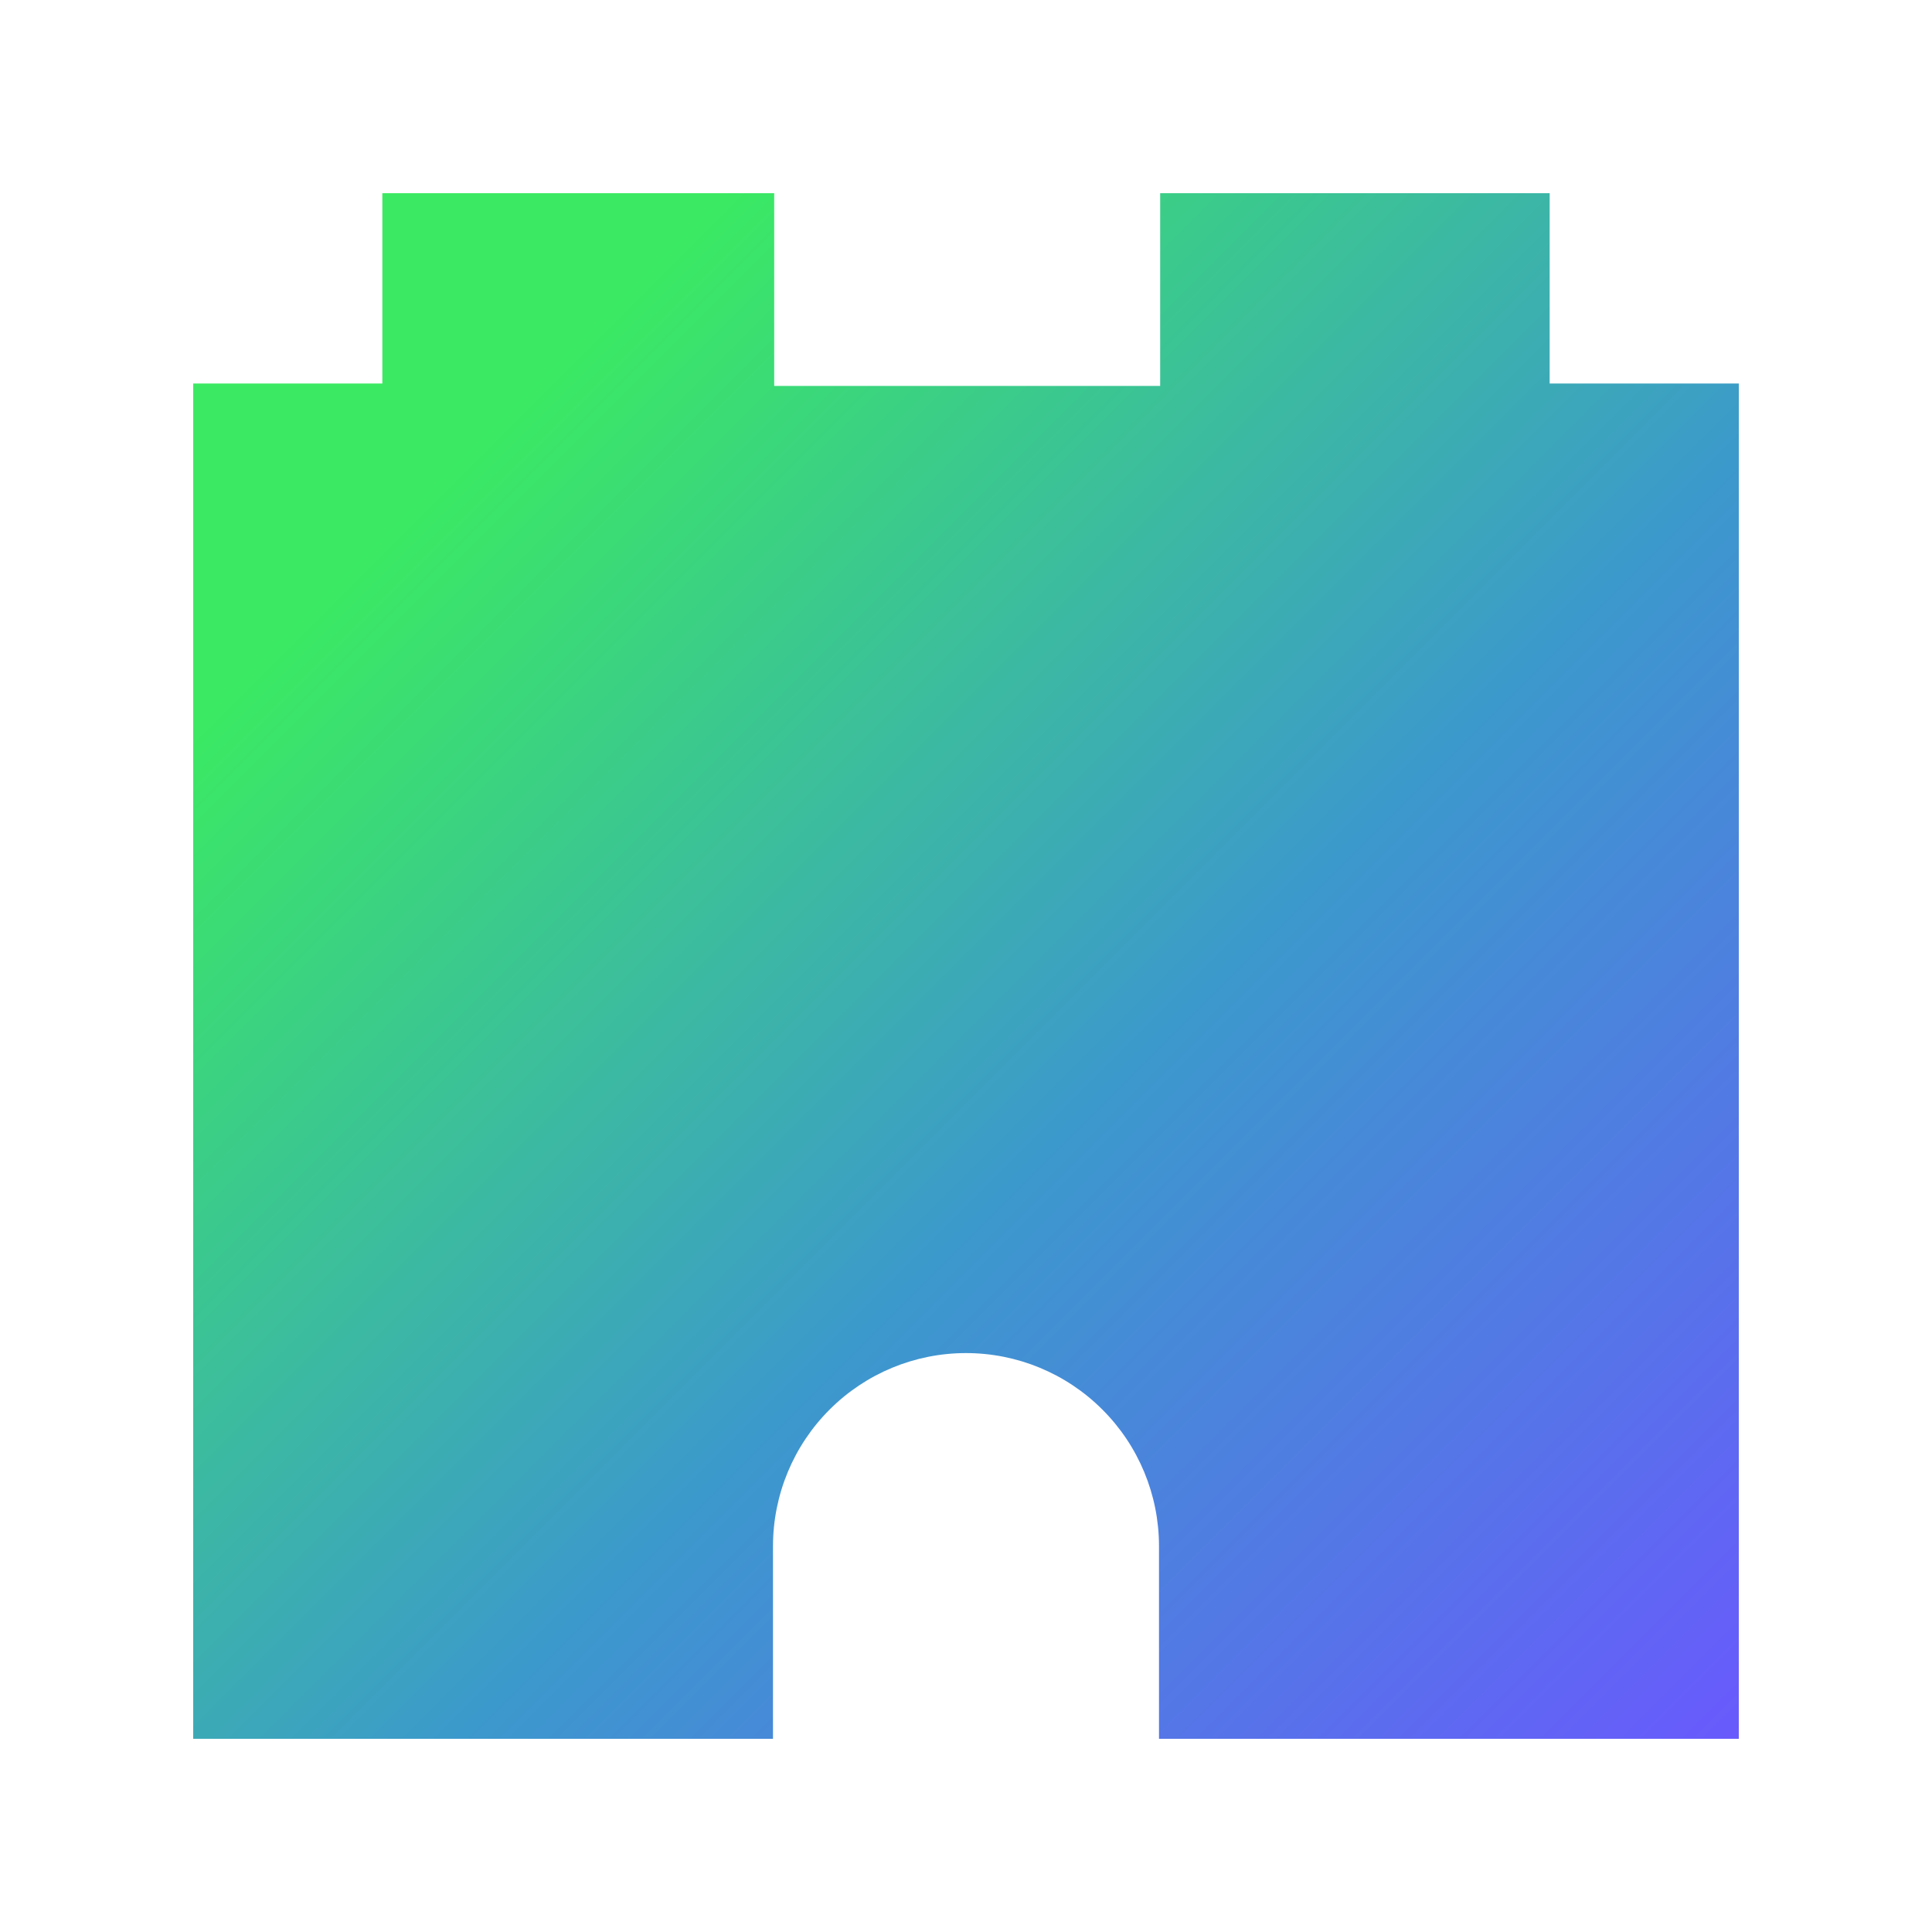
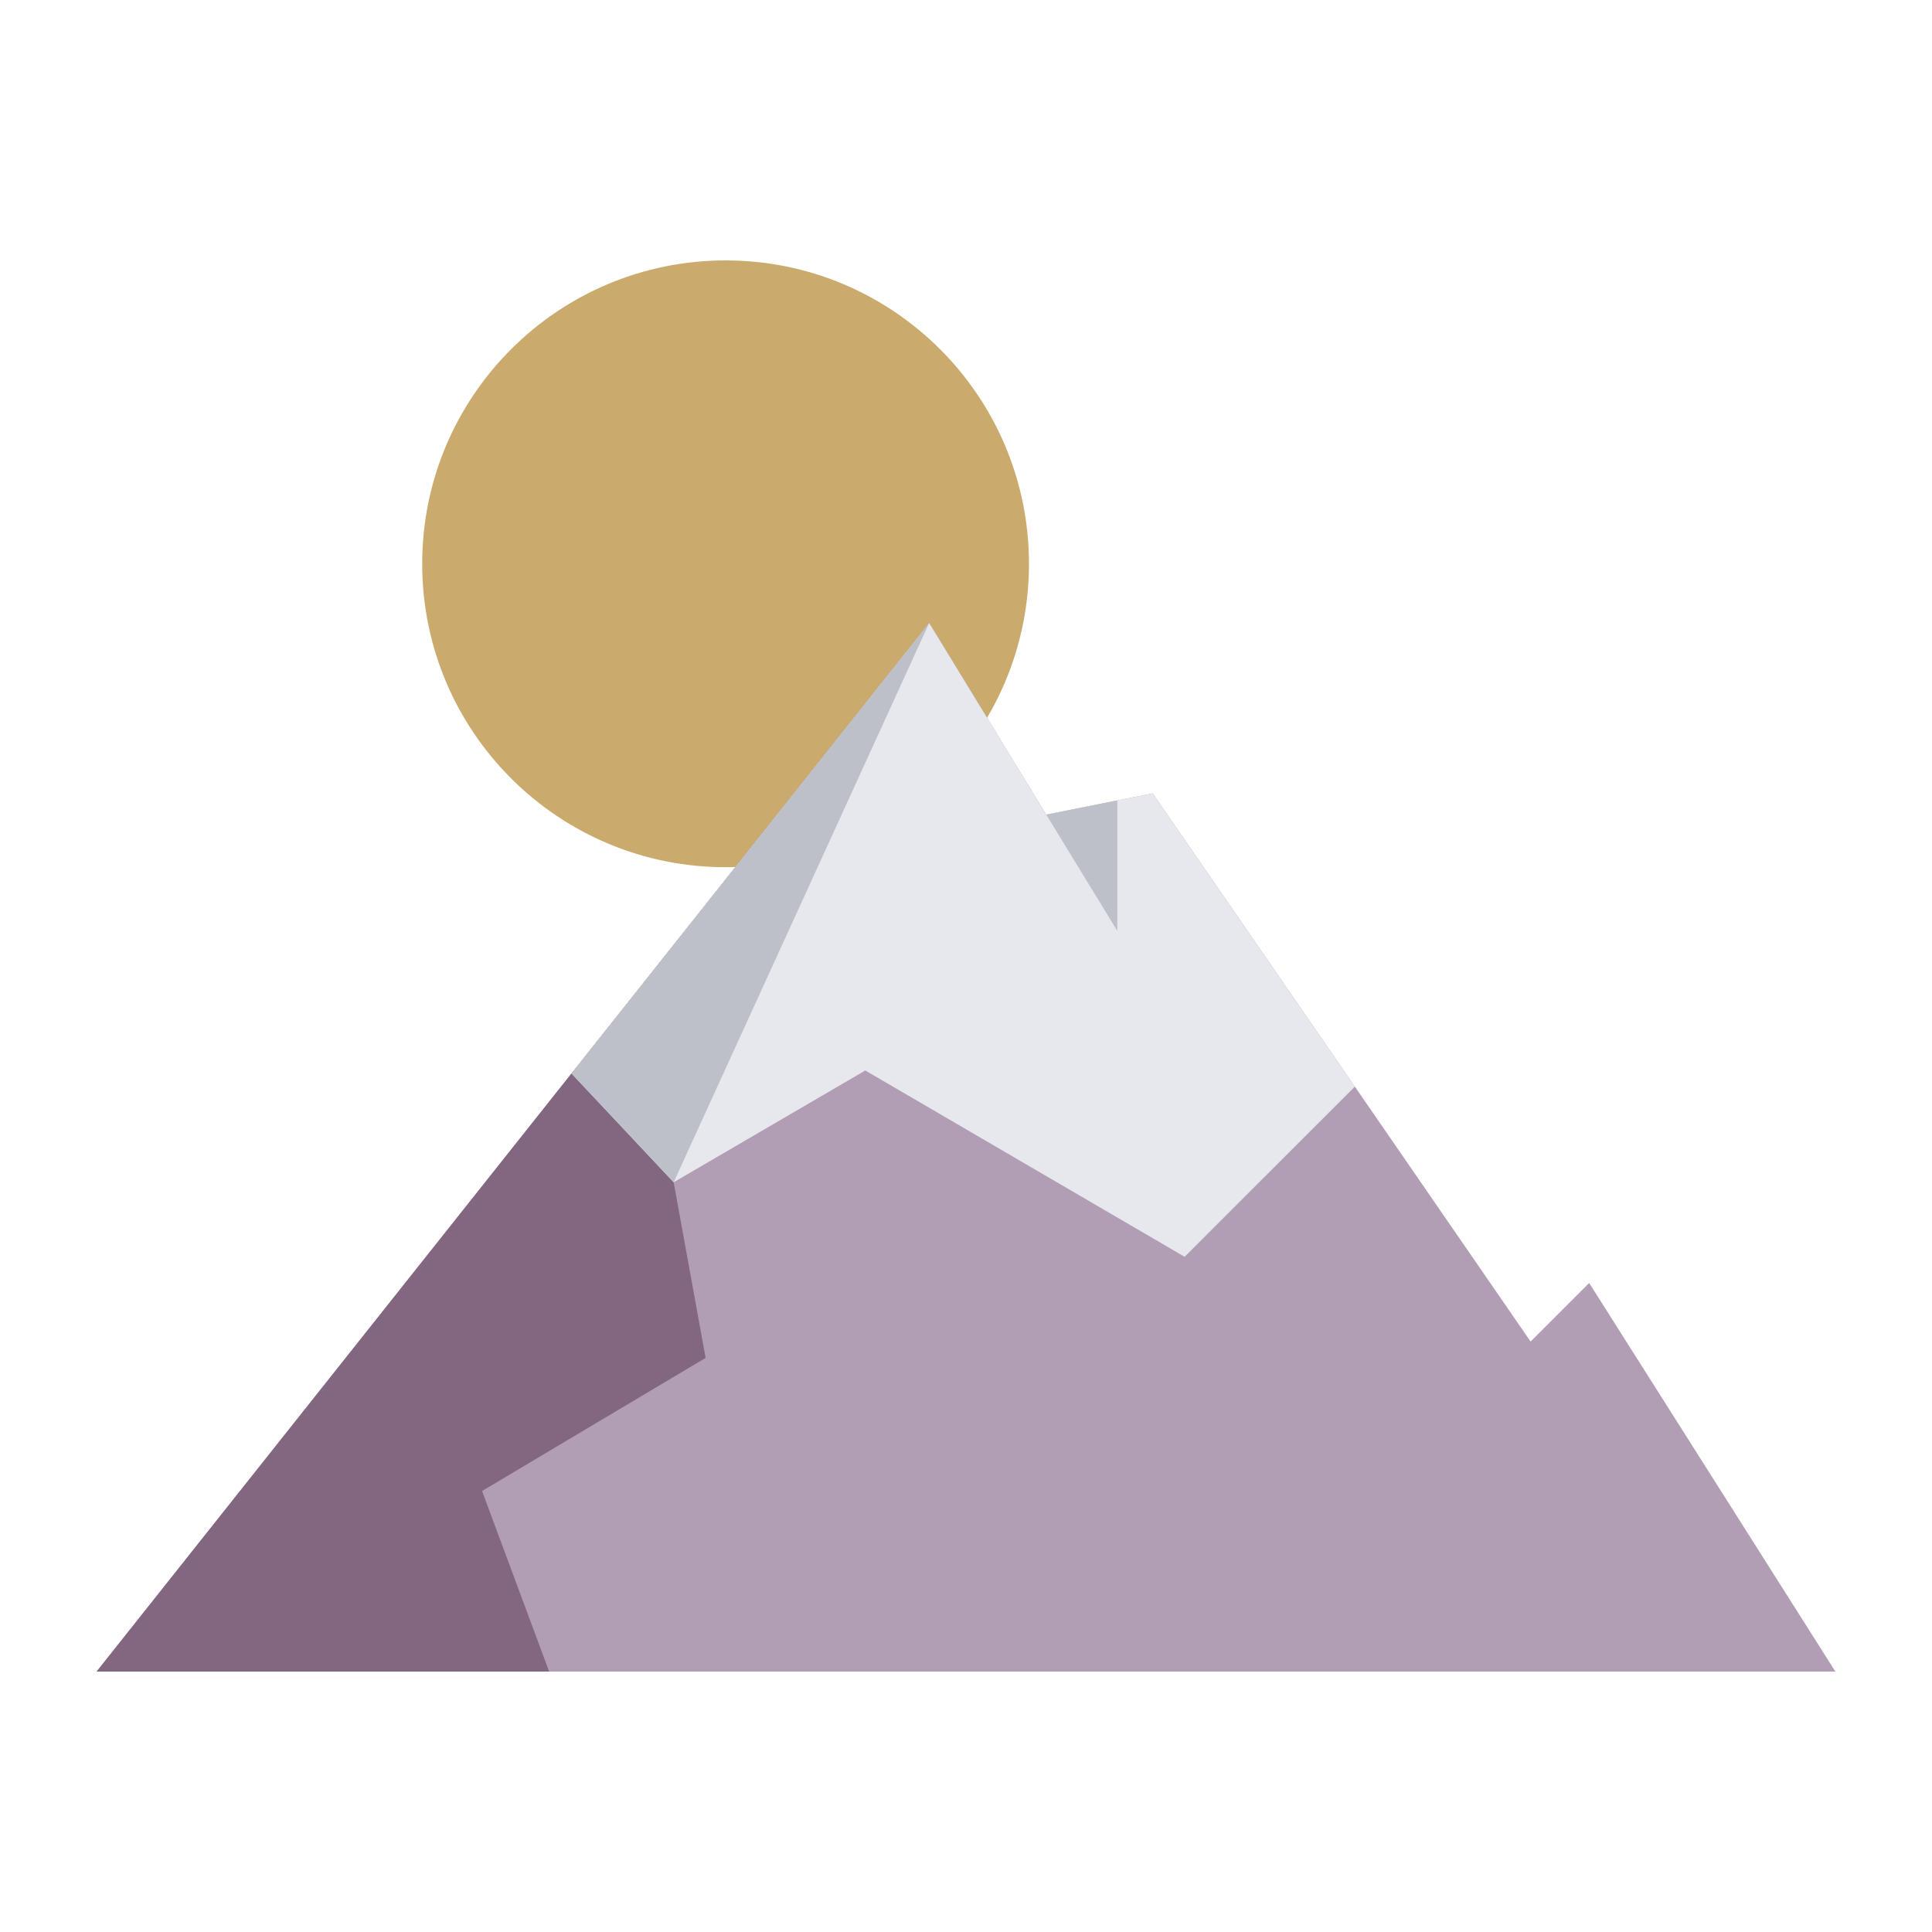
- <svg xmlns="http://www.w3.org/2000/svg" width="40" height="40" viewBox="0 0 40 40" fill="none">
-   <path d="M32.084 7.94V4H24.02V7.99H16.029V4H7.916V7.94H4V36H16.004V32.005C16.006 30.946 16.427 29.931 17.177 29.183C17.926 28.434 18.941 28.014 20 28.014C21.059 28.014 22.074 28.434 22.823 29.183C23.573 29.931 23.994 30.946 23.996 32.005V36H36V7.94H32.084Z" fill="url(#paint0_linear)" />
-   <defs>
-     <linearGradient id="paint0_linear" x1="2.942" y1="4.9" x2="37.777" y2="39.734" gradientUnits="userSpaceOnUse">
-       <stop offset="0.159" stop-color="#3BEA62" />
-       <stop offset="0.54" stop-color="#3C99CC" />
-       <stop offset="0.937" stop-color="#6B57FF" />
-     </linearGradient>
-   </defs>
+ <svg xmlns="http://www.w3.org/2000/svg" width="100%" height="100%" viewBox="0 0 40 40" version="1.1" xml:space="preserve">
+   <rect x="0" y="0" width="40" height="40" style="fill:none;" />
+   <g>
+     <g transform="matrix(0.0703125,0,0,0.0703125,2,-1.375)">
+       <g>
+         <g transform="matrix(1,0,0,1,0,48)">
+           <circle cx="185.209" cy="137.572" r="89.335" style="fill:rgb(202,171,109);" />
+         </g>
+         <g transform="matrix(1,0,0,1,0,48)">
+           <path d="M512,463.762L0,463.762L245.154,155.005L279.636,211.43L310.972,205.16L370.5,291.511L422.254,366.587L439.495,349.346L512,463.762Z" style="fill:rgb(177,157,180);fill-rule:nonzero;" />
+         </g>
+         <g transform="matrix(1,0,0,1,0,48)">
+           <path d="M179.325,371.404L113.497,410.587L133.256,463.762L0,463.762L245.154,155.005L169.921,319.681L179.325,371.404Z" style="fill:rgb(131,103,129);fill-rule:nonzero;" />
+         </g>
+         <g transform="matrix(1,0,0,1,0,48)">
+           <path d="M370.5,291.511L320.376,341.624L226.346,286.767L169.921,319.681L139.839,287.645L245.154,155.005L279.636,211.43L310.972,205.16L370.5,291.511Z" style="fill:rgb(231,232,237);fill-rule:nonzero;" />
+         </g>
+         <g transform="matrix(1,0,0,1,0,48)">
+           <path d="M245.154,155.005L169.921,319.681L139.839,287.645L245.154,155.005Z" style="fill:rgb(189,192,201);fill-rule:nonzero;" />
+           <path d="M279.636,211.43L300.552,245.658L300.552,207.245" style="fill:rgb(189,192,201);fill-rule:nonzero;" />
+         </g>
+       </g>
+     </g>
+   </g>
</svg>
